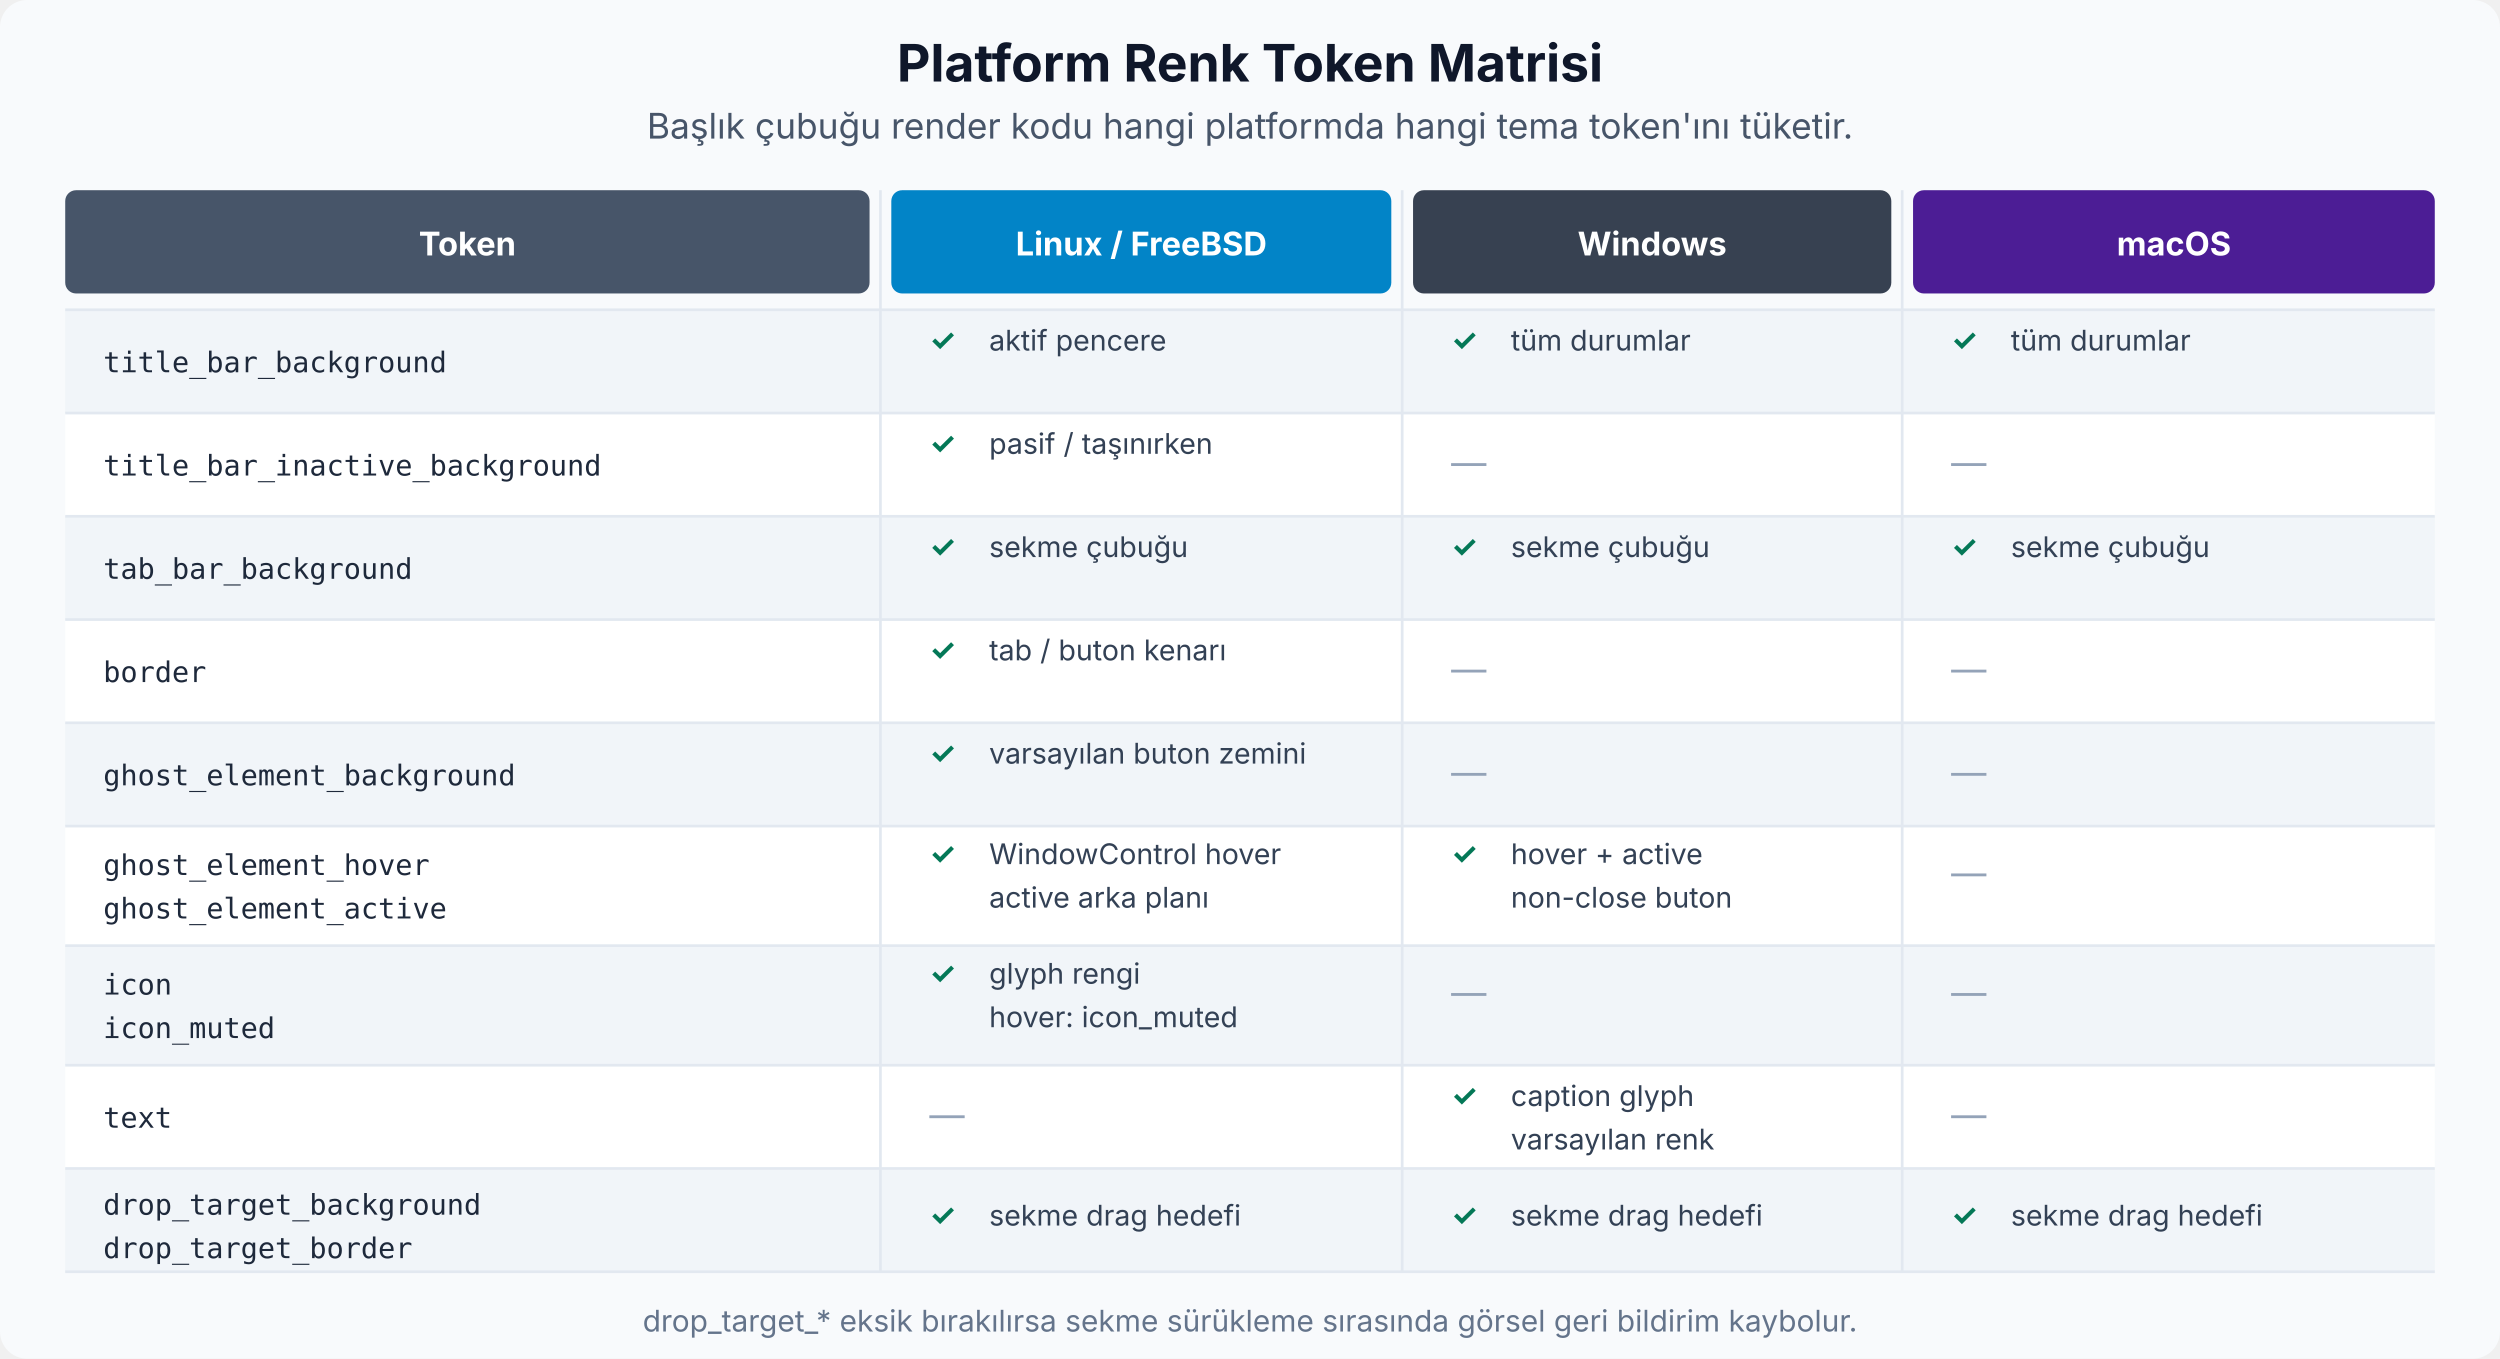
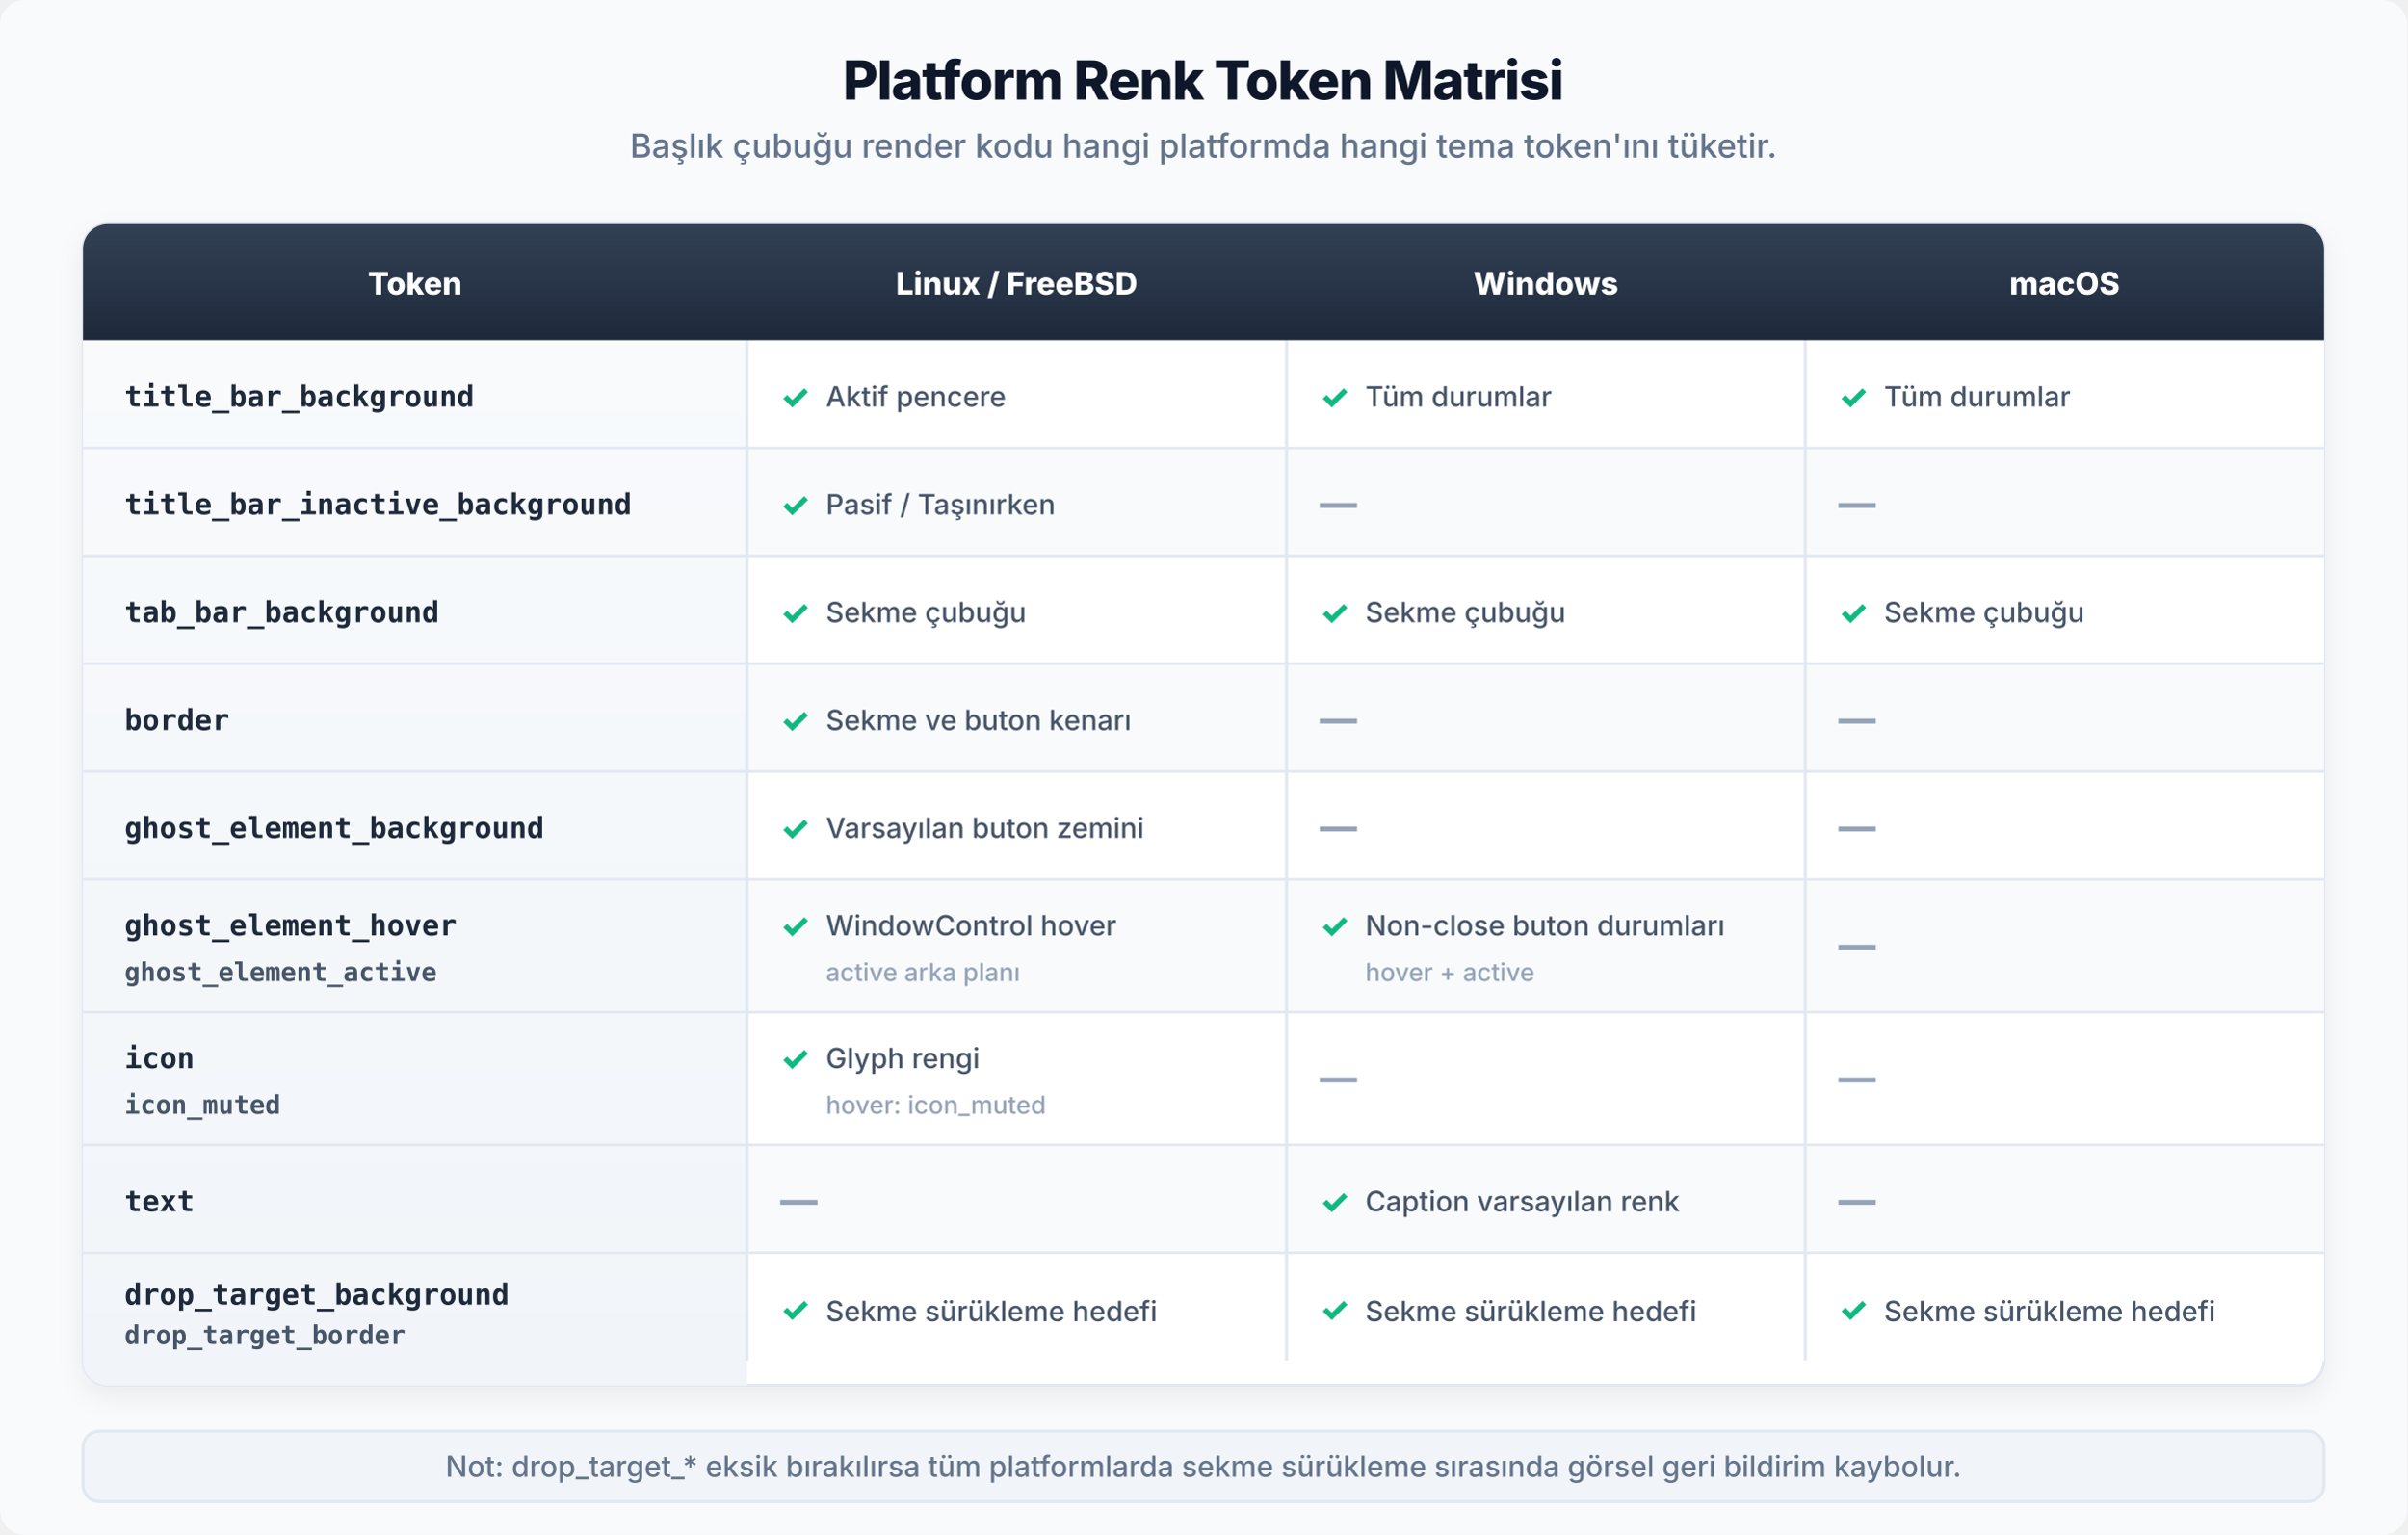
- <svg xmlns="http://www.w3.org/2000/svg" viewBox="0 0 920 500">
+ <svg xmlns="http://www.w3.org/2000/svg" viewBox="0 0 1160 740">
  <defs>
+     <filter id="shadow" x="-20%" y="-20%" width="140%" height="140%">
+       <feDropShadow dx="0" dy="5" stdDeviation="6" flood-color="#0f172a" flood-opacity="0.06" />
+     </filter>
+     <linearGradient id="g-head" x1="0" y1="0" x2="0" y2="1">
+       <stop offset="0" stop-color="#334155" />
+       <stop offset="1" stop-color="#1e293b" />
+     </linearGradient>
+     <linearGradient id="g-tokcol" x1="0" y1="0" x2="0" y2="1">
+       <stop offset="0" stop-color="#f8fafc" />
+       <stop offset="1" stop-color="#f1f5f9" />
+     </linearGradient>
    <style>
-       .title { font: 700 19px system-ui, -apple-system, "Segoe UI", sans-serif; fill: #0f172a; }
-       .sub   { font: 13px system-ui, -apple-system, "Segoe UI", sans-serif; fill: #475569; }
-       .hdr   { font: 700 12px system-ui, -apple-system, "Segoe UI", sans-serif; fill: #fff; }
-       .tok   { font: 10.5px ui-monospace, SFMono-Regular, Menlo, Consolas, monospace; fill: #1e293b; }
-       .cell  { font: 10.5px system-ui, -apple-system, "Segoe UI", sans-serif; fill: #334155; }
-       .yes   { font: 700 11px system-ui, -apple-system, "Segoe UI", sans-serif; fill: #047857; }
-       .no    { font: 13px system-ui, -apple-system, "Segoe UI", sans-serif; fill: #94a3b8; }
-       .note  { font: 11px system-ui, -apple-system, "Segoe UI", sans-serif; fill: #64748b; }
+       .title    { font: 800 26px system-ui, -apple-system, sans-serif; fill: #0f172a; letter-spacing: -0.5px; }
+       .subtitle { font: 500 16px system-ui, -apple-system, sans-serif; fill: #64748b; }
+       .hdr      { font: 800 15px system-ui, -apple-system, sans-serif; fill: #ffffff; }
+       .tok      { font: 600 14px ui-monospace, SFMono-Regular, Menlo, Consolas, monospace; fill: #1e293b; }
+       .tok2     { font: 600 12.5px ui-monospace, SFMono-Regular, Menlo, Consolas, monospace; fill: #475569; }
+       .cell     { font: 500 13.5px system-ui, -apple-system, sans-serif; fill: #475569; }
+       .cell2    { font: 500 12px system-ui, -apple-system, sans-serif; fill: #94a3b8; }
+       .yes      { font: 800 16px system-ui, -apple-system, sans-serif; fill: #10b981; }
+       .no       { font: 800 18px system-ui, -apple-system, sans-serif; fill: #94a3b8; }
+       .note     { font: 500 14px system-ui, -apple-system, sans-serif; fill: #64748b; }
    </style>
  </defs>
-   <rect width="920" height="500" rx="10" fill="#f8fafc" />
-   <text x="460" y="30" text-anchor="middle" class="title">Platform Renk Token Matrisi</text>
-   <text x="460" y="51" text-anchor="middle" class="sub">Başlık çubuğu render kodu hangi platformda hangi tema token'ını tüketir.</text>
-   <rect x="24" y="70" width="296" height="38" rx="4" fill="#475569" />
-   <rect x="328" y="70" width="184" height="38" rx="4" fill="#0284c7" />
-   <rect x="520" y="70" width="176" height="38" rx="4" fill="#374151" />
-   <rect x="704" y="70" width="192" height="38" rx="4" fill="#4c1d95" />
-   <text x="172" y="94" text-anchor="middle" class="hdr">Token</text>
-   <text x="420" y="94" text-anchor="middle" class="hdr">Linux / FreeBSD</text>
-   <text x="608" y="94" text-anchor="middle" class="hdr">Windows</text>
-   <text x="800" y="94" text-anchor="middle" class="hdr">macOS</text>
-   <rect x="24" y="114" width="872" height="38" fill="#f1f5f9" />
-   <rect x="24" y="152" width="872" height="38" fill="#fff" />
-   <rect x="24" y="190" width="872" height="38" fill="#f1f5f9" />
-   <rect x="24" y="228" width="872" height="38" fill="#fff" />
-   <rect x="24" y="266" width="872" height="38" fill="#f1f5f9" />
-   <rect x="24" y="304" width="872" height="44" fill="#fff" />
-   <rect x="24" y="348" width="872" height="44" fill="#f1f5f9" />
-   <rect x="24" y="392" width="872" height="38" fill="#fff" />
-   <rect x="24" y="430" width="872" height="38" fill="#f1f5f9" />
-   <path d="M 24 114 H 896 M 24 152 H 896 M 24 190 H 896 M 24 228 H 896 M 24 266 H 896 M 24 304 H 896 M 24 348 H 896 M 24 392 H 896 M 24 430 H 896 M 24 468 H 896" stroke="#e2e8f0" stroke-width="1" />
-   <path d="M 324 70 V 468 M 516 70 V 468 M 700 70 V 468" stroke="#e2e8f0" stroke-width="1" />
-   <text x="38" y="137" class="tok">title_bar_background</text>
-   <text x="342" y="129" class="yes">✓</text>
-   <text x="364" y="129" class="cell">aktif pencere</text>
-   <text x="534" y="129" class="yes">✓</text>
-   <text x="556" y="129" class="cell">tüm durumlar</text>
-   <text x="718" y="129" class="yes">✓</text>
-   <text x="740" y="129" class="cell">tüm durumlar</text>
-   <text x="38" y="175" class="tok">title_bar_inactive_background</text>
-   <text x="342" y="167" class="yes">✓</text>
-   <text x="364" y="167" class="cell">pasif / taşınırken</text>
-   <text x="534" y="175" class="no">—</text>
-   <text x="718" y="175" class="no">—</text>
-   <text x="38" y="213" class="tok">tab_bar_background</text>
-   <text x="342" y="205" class="yes">✓</text>
-   <text x="364" y="205" class="cell">sekme çubuğu</text>
-   <text x="534" y="205" class="yes">✓</text>
-   <text x="556" y="205" class="cell">sekme çubuğu</text>
-   <text x="718" y="205" class="yes">✓</text>
-   <text x="740" y="205" class="cell">sekme çubuğu</text>
-   <text x="38" y="251" class="tok">border</text>
-   <text x="342" y="243" class="yes">✓</text>
-   <text x="364" y="243" class="cell">tab / buton kenarı</text>
-   <text x="534" y="251" class="no">—</text>
-   <text x="718" y="251" class="no">—</text>
-   <text x="38" y="289" class="tok">ghost_element_background</text>
-   <text x="342" y="281" class="yes">✓</text>
-   <text x="364" y="281" class="cell">varsayılan buton zemini</text>
-   <text x="534" y="289" class="no">—</text>
-   <text x="718" y="289" class="no">—</text>
-   <text x="38" y="322" class="tok">ghost_element_hover</text>
-   <text x="38" y="338" class="tok">ghost_element_active</text>
-   <text x="342" y="318" class="yes">✓</text>
-   <text x="364" y="318" class="cell">WindowControl hover</text>
-   <text x="364" y="334" class="cell">active arka planı</text>
-   <text x="534" y="318" class="yes">✓</text>
-   <text x="556" y="318" class="cell">hover + active</text>
-   <text x="556" y="334" class="cell">non-close buton</text>
-   <text x="718" y="326" class="no">—</text>
-   <text x="38" y="366" class="tok">icon</text>
-   <text x="38" y="382" class="tok">icon_muted</text>
-   <text x="342" y="362" class="yes">✓</text>
-   <text x="364" y="362" class="cell">glyph rengi</text>
-   <text x="364" y="378" class="cell">hover: icon_muted</text>
-   <text x="534" y="370" class="no">—</text>
-   <text x="718" y="370" class="no">—</text>
-   <text x="38" y="415" class="tok">text</text>
-   <text x="342" y="415" class="no">—</text>
-   <text x="534" y="407" class="yes">✓</text>
-   <text x="556" y="407" class="cell">caption glyph</text>
-   <text x="556" y="423" class="cell">varsayılan renk</text>
-   <text x="718" y="415" class="no">—</text>
-   <text x="38" y="447" class="tok">drop_target_background</text>
-   <text x="38" y="463" class="tok">drop_target_border</text>
-   <text x="342" y="451" class="yes">✓</text>
-   <text x="364" y="451" class="cell">sekme drag hedefi</text>
-   <text x="534" y="451" class="yes">✓</text>
-   <text x="556" y="451" class="cell">sekme drag hedefi</text>
-   <text x="718" y="451" class="yes">✓</text>
-   <text x="740" y="451" class="cell">sekme drag hedefi</text>
-   <text x="460" y="490" text-anchor="middle" class="note">drop_target_* eksik bırakılırsa sekme sürükleme sırasında görsel geri bildirim kaybolur.</text>
+   <rect width="100%" height="100%" rx="12" fill="#f8fafc" />
+   <text x="580" y="48" text-anchor="middle" class="title">Platform Renk Token Matrisi</text>
+   <text x="580" y="76" text-anchor="middle" class="subtitle">Başlık çubuğu render kodu hangi platformda hangi tema token'ını tüketir.</text>
+   <g transform="translate(40, 108)">
+     <rect width="1080" height="560" rx="12" fill="#ffffff" stroke="#e2e8f0" stroke-width="1.5" filter="url(#shadow)" />
+     <path d="M 0 56 H 320 V 560 H 12 A 12 12 0 0 1 0 548 Z" fill="url(#g-tokcol)" />
+     <rect x="320" y="56" width="760" height="52" fill="#ffffff" />
+     <rect x="320" y="108" width="760" height="52" fill="#f8fafc" />
+     <rect x="320" y="160" width="760" height="52" fill="#ffffff" />
+     <rect x="320" y="212" width="760" height="52" fill="#f8fafc" />
+     <rect x="320" y="264" width="760" height="52" fill="#ffffff" />
+     <rect x="320" y="316" width="760" height="64" fill="#f8fafc" />
+     <rect x="320" y="380" width="760" height="64" fill="#ffffff" />
+     <rect x="320" y="444" width="760" height="52" fill="#f8fafc" />
+     <rect x="320" y="496" width="760" height="52" fill="#ffffff" />
+     <path d="M 0 108 H 1080 M 0 160 H 1080 M 0 212 H 1080 M 0 264 H 1080 M 0 316 H 1080 M 0 380 H 1080 M 0 444 H 1080 M 0 496 H 1080" stroke="#e2e8f0" stroke-width="1.25" />
+     <path d="M 320 0 V 548 M 580 0 V 548 M 830 0 V 548" stroke="#e2e8f0" stroke-width="1.5" />
+     <path d="M 0 12 A 12 12 0 0 1 12 0 H 1068 A 12 12 0 0 1 1080 12 V 56 H 0 Z" fill="url(#g-head)" />
+     <text x="160" y="34" text-anchor="middle" class="hdr">Token</text>
+     <text x="450" y="34" text-anchor="middle" class="hdr">Linux / FreeBSD</text>
+     <text x="705" y="34" text-anchor="middle" class="hdr">Windows</text>
+     <text x="955" y="34" text-anchor="middle" class="hdr">macOS</text>
+     <text x="20" y="88" class="tok">title_bar_background</text>
+     <text x="336" y="89" class="yes">✓</text>
+     <text x="358" y="88" class="cell">Aktif pencere</text>
+     <text x="596" y="89" class="yes">✓</text>
+     <text x="618" y="88" class="cell">Tüm durumlar</text>
+     <text x="846" y="89" class="yes">✓</text>
+     <text x="868" y="88" class="cell">Tüm durumlar</text>
+     <text x="20" y="140" class="tok">title_bar_inactive_background</text>
+     <text x="336" y="141" class="yes">✓</text>
+     <text x="358" y="140" class="cell">Pasif / Taşınırken</text>
+     <text x="596" y="141" class="no">—</text>
+     <text x="846" y="141" class="no">—</text>
+     <text x="20" y="192" class="tok">tab_bar_background</text>
+     <text x="336" y="193" class="yes">✓</text>
+     <text x="358" y="192" class="cell">Sekme çubuğu</text>
+     <text x="596" y="193" class="yes">✓</text>
+     <text x="618" y="192" class="cell">Sekme çubuğu</text>
+     <text x="846" y="193" class="yes">✓</text>
+     <text x="868" y="192" class="cell">Sekme çubuğu</text>
+     <text x="20" y="244" class="tok">border</text>
+     <text x="336" y="245" class="yes">✓</text>
+     <text x="358" y="244" class="cell">Sekme ve buton kenarı</text>
+     <text x="596" y="245" class="no">—</text>
+     <text x="846" y="245" class="no">—</text>
+     <text x="20" y="296" class="tok">ghost_element_background</text>
+     <text x="336" y="297" class="yes">✓</text>
+     <text x="358" y="296" class="cell">Varsayılan buton zemini</text>
+     <text x="596" y="297" class="no">—</text>
+     <text x="846" y="297" class="no">—</text>
+     <text x="20" y="343" class="tok">ghost_element_hover</text>
+     <text x="20" y="365" class="tok2">ghost_element_active</text>
+     <text x="336" y="344" class="yes">✓</text>
+     <text x="358" y="343" class="cell">WindowControl hover</text>
+     <text x="358" y="365" class="cell2">active arka planı</text>
+     <text x="596" y="344" class="yes">✓</text>
+     <text x="618" y="343" class="cell">Non-close buton durumları</text>
+     <text x="618" y="365" class="cell2">hover + active</text>
+     <text x="846" y="354" class="no">—</text>
+     <text x="20" y="407" class="tok">icon</text>
+     <text x="20" y="429" class="tok2">icon_muted</text>
+     <text x="336" y="408" class="yes">✓</text>
+     <text x="358" y="407" class="cell">Glyph rengi</text>
+     <text x="358" y="429" class="cell2">hover: icon_muted</text>
+     <text x="596" y="418" class="no">—</text>
+     <text x="846" y="418" class="no">—</text>
+     <text x="20" y="476" class="tok">text</text>
+     <text x="336" y="477" class="no">—</text>
+     <text x="596" y="477" class="yes">✓</text>
+     <text x="618" y="476" class="cell">Caption varsayılan renk</text>
+     <text x="846" y="477" class="no">—</text>
+     <text x="20" y="521" class="tok">drop_target_background</text>
+     <text x="20" y="540" class="tok2">drop_target_border</text>
+     <text x="336" y="529" class="yes">✓</text>
+     <text x="358" y="529" class="cell">Sekme sürükleme hedefi</text>
+     <text x="596" y="529" class="yes">✓</text>
+     <text x="618" y="529" class="cell">Sekme sürükleme hedefi</text>
+     <text x="846" y="529" class="yes">✓</text>
+     <text x="868" y="529" class="cell">Sekme sürükleme hedefi</text>
+   </g>
+   <rect x="40" y="690" width="1080" height="34" rx="8" fill="#f1f5f9" stroke="#e2e8f0" stroke-width="1.5" />
+   <text x="580" y="712" text-anchor="middle" class="note">Not: drop_target_* eksik bırakılırsa tüm platformlarda sekme sürükleme sırasında görsel geri bildirim kaybolur.</text>
</svg>
